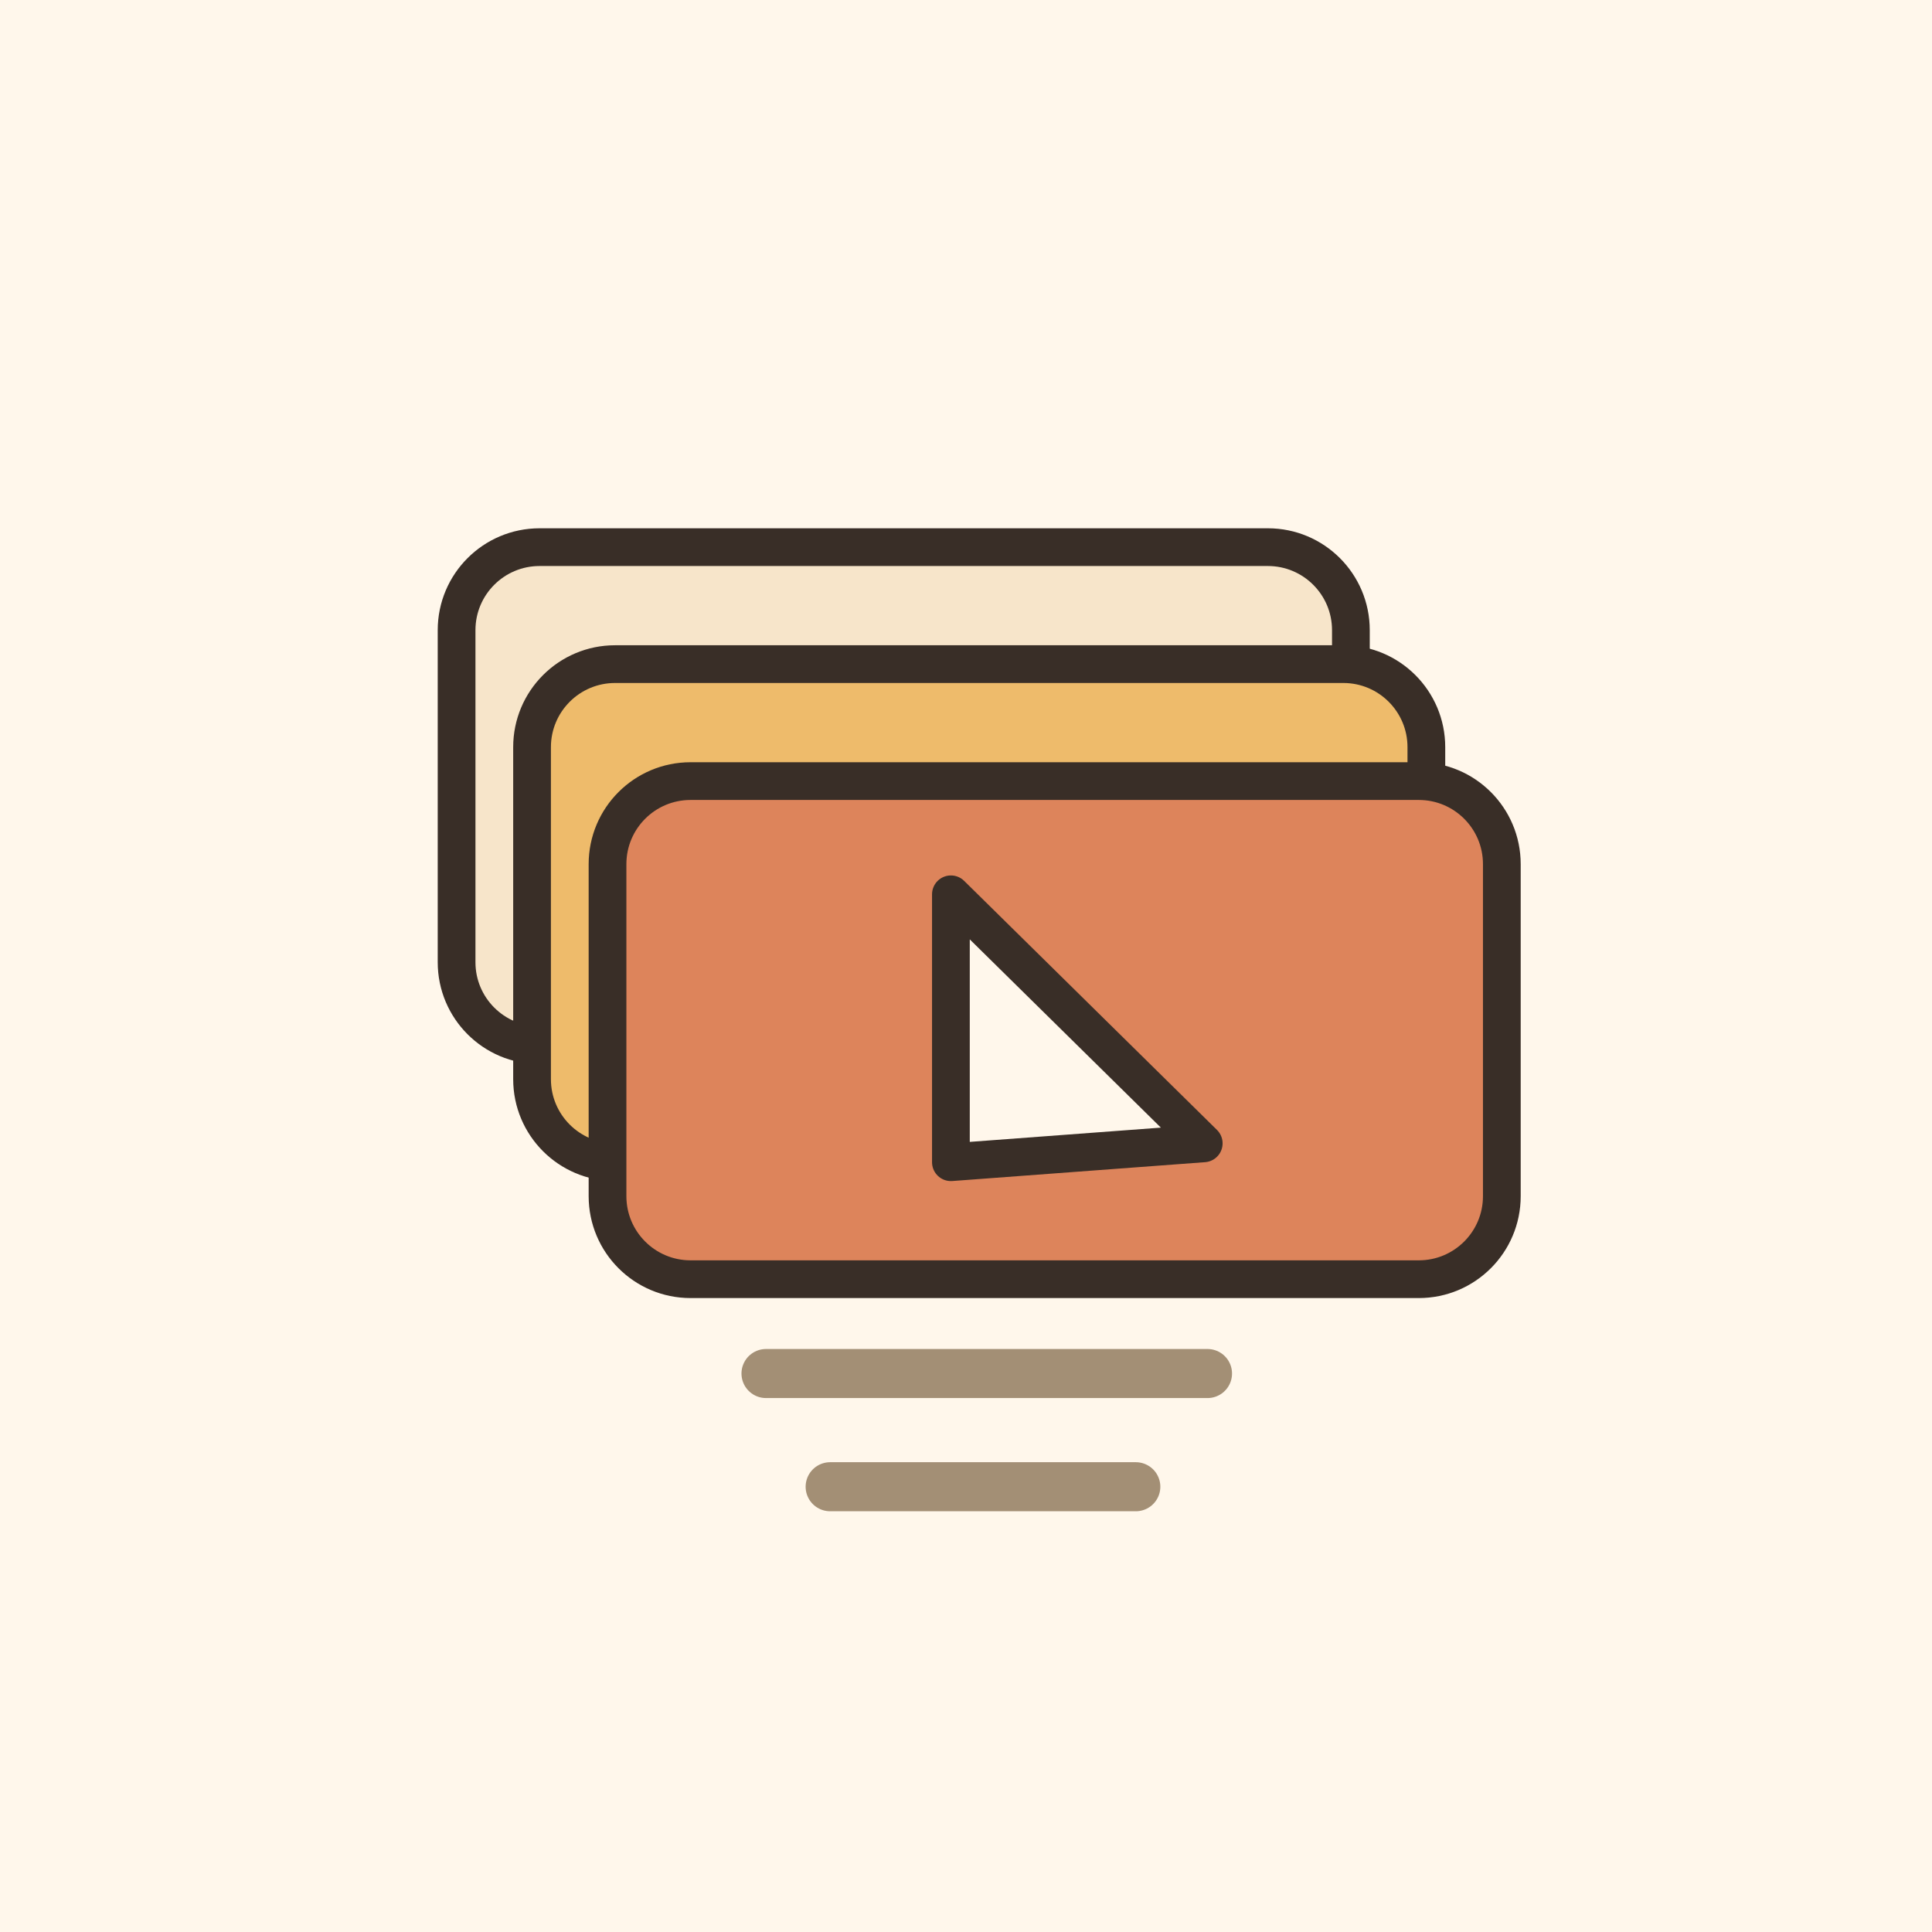
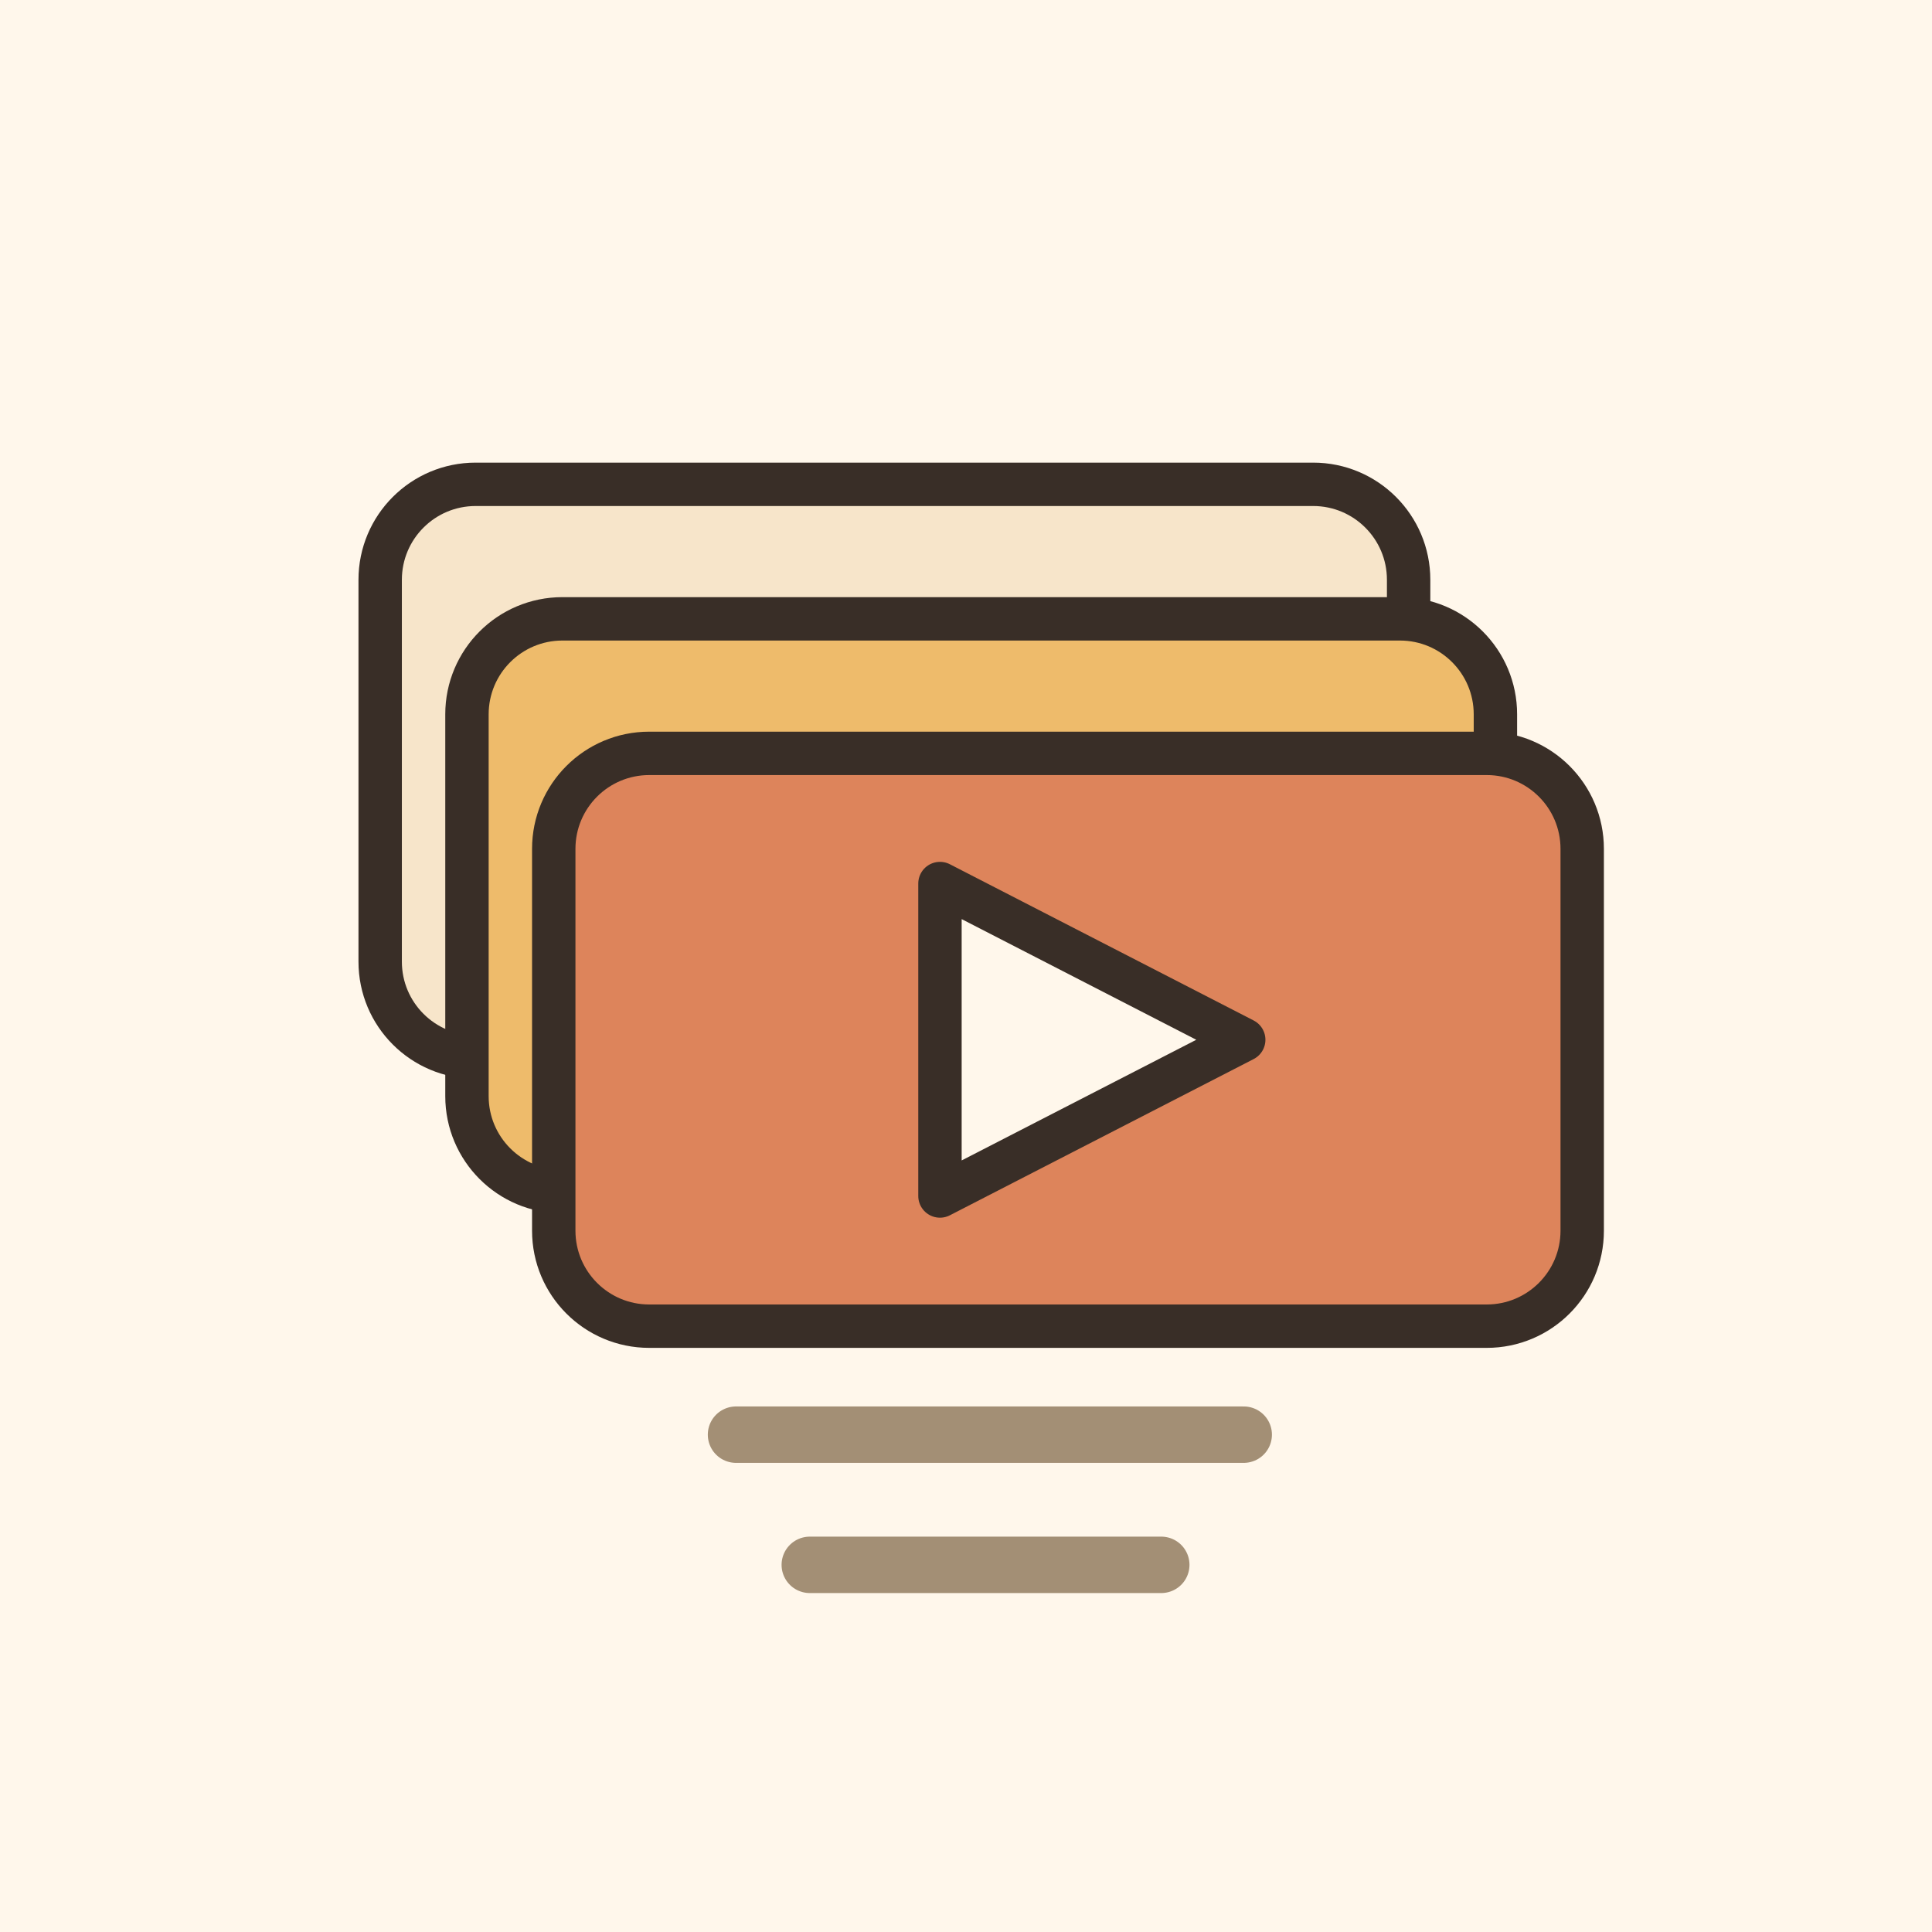
<svg xmlns="http://www.w3.org/2000/svg" viewBox="0 0 512 512">
  <rect width="512" height="512" fill="#fff7eb" />
-   <g stroke="#392e27" stroke-linecap="round" stroke-linejoin="round">
+   <g transform="translate(256 256) scale(1.15) translate(-256 -256)" stroke="#392e27" stroke-linecap="round" stroke-linejoin="round">
    <rect x="121" y="145" width="237" height="132" rx="22" fill="#f7e5ca" stroke-width="10" />
    <rect x="141" y="176" width="237" height="132" rx="22" fill="#eebb6b" stroke-width="10" />
    <rect x="161" y="207" width="237" height="132" rx="22" fill="#dd845b" stroke-width="10" />
-     <path d="m252 237 67 66-67 5Z" fill="#fff7eb" stroke-width="10" />
-     <path d="M203 364h117m-100 30h81" stroke="#a38f75" stroke-width="13" fill="none" />
+     <path d="M250 237 320 273 250 309Z" fill="#fff7eb" stroke-width="10" />
+     <path d="M203 364h117m-100 30h81" fill="none" stroke="#a38f75" stroke-width="13" />
  </g>
</svg>
